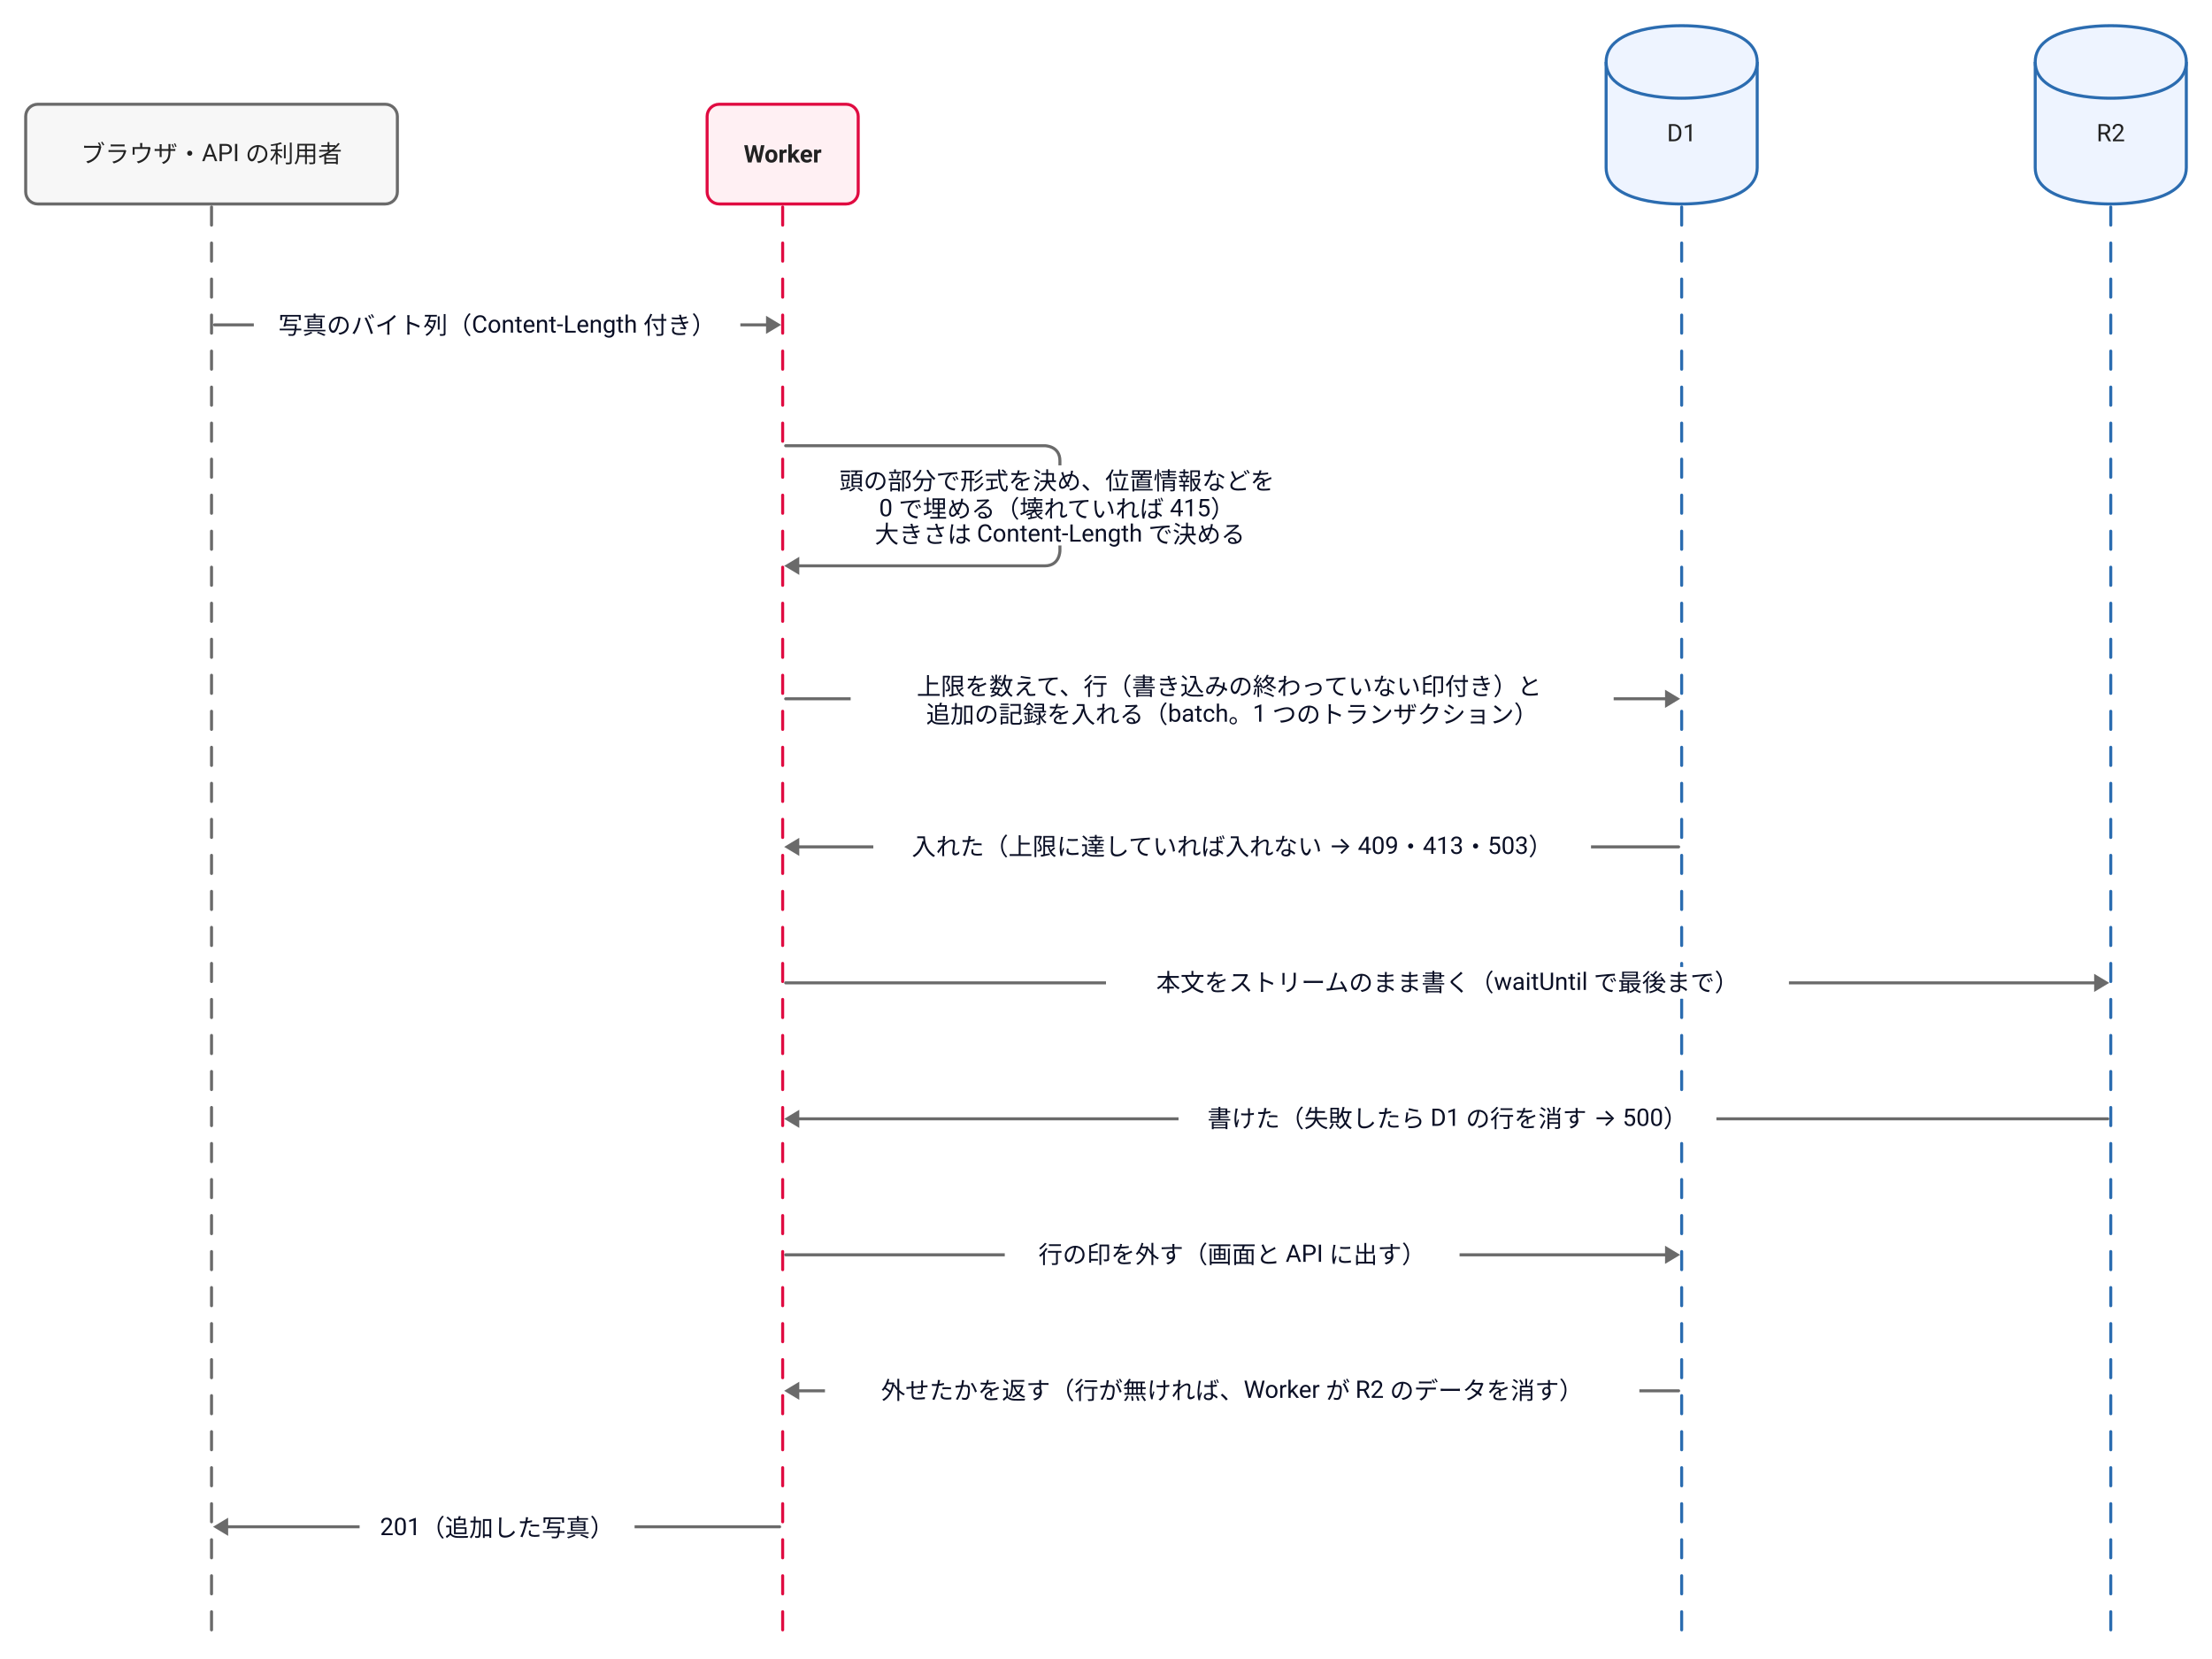
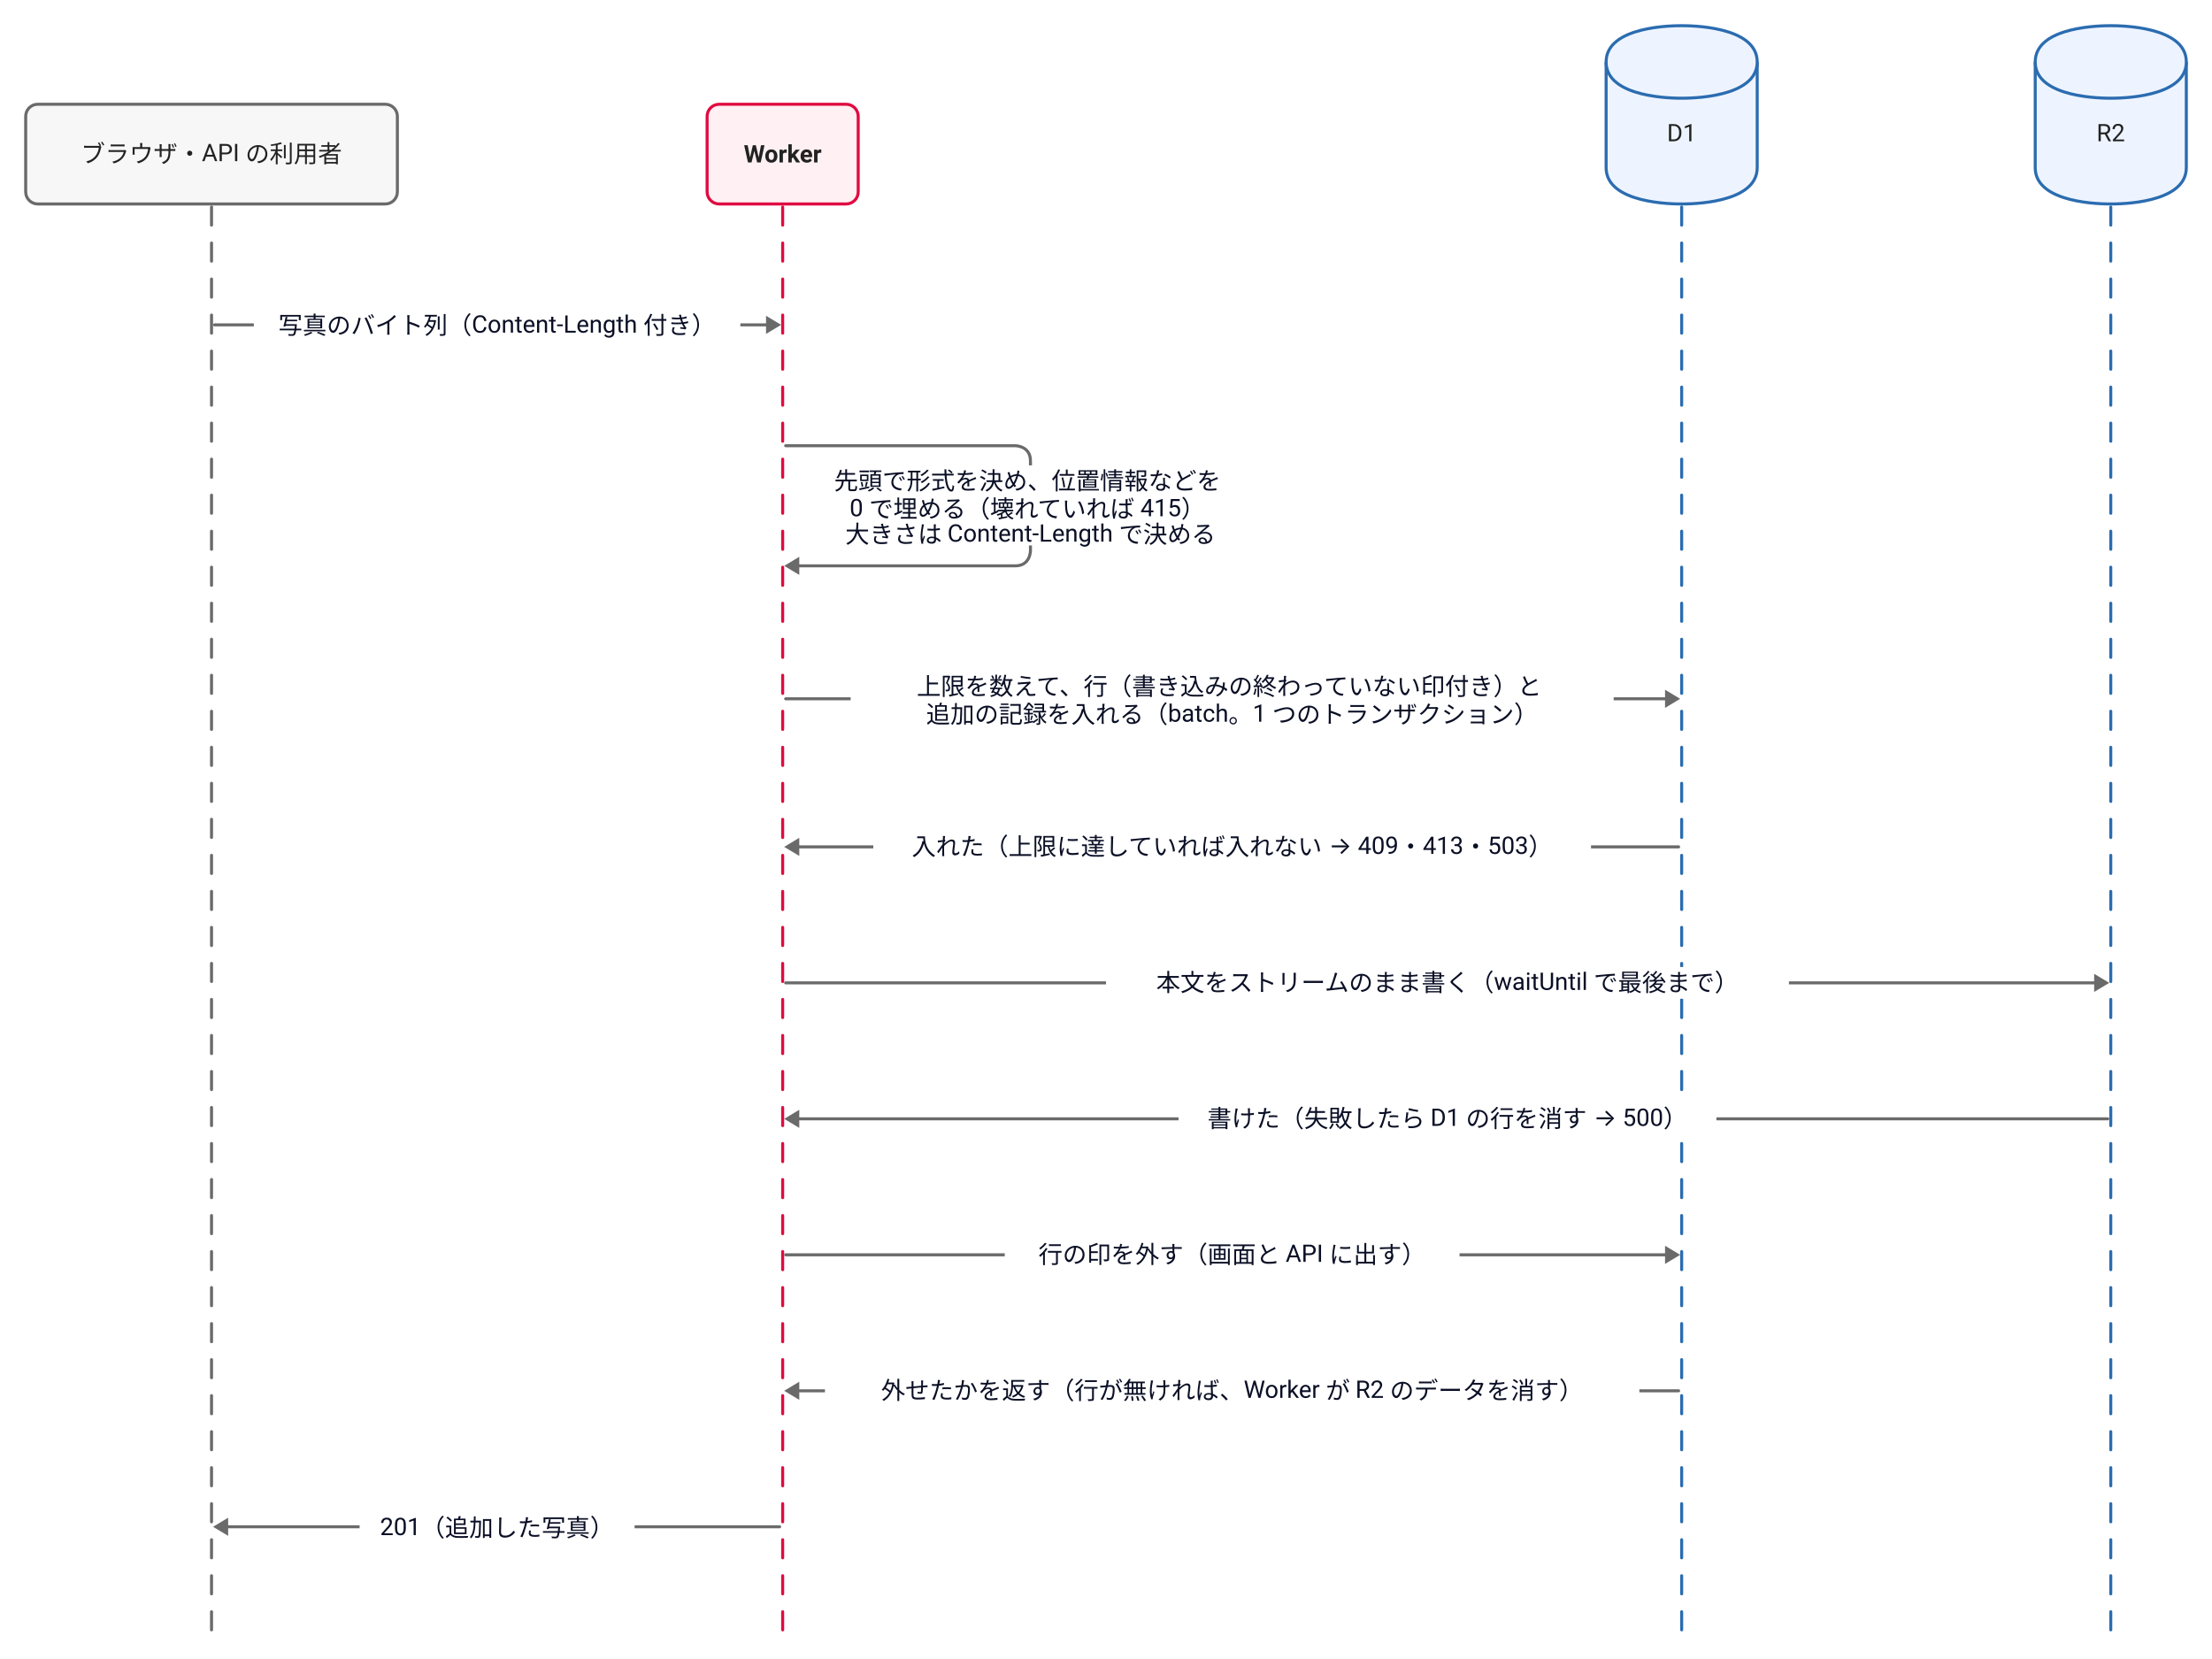
<svg xmlns="http://www.w3.org/2000/svg" data-d2-version="v0.9.0" preserveAspectRatio="xMinYMin meet" viewBox="0 0 1464 1098" width="1464" height="1098">
-   <svg class="d2-680104929 d2-svg" width="1464" height="1098" viewBox="-5 35 1464 1098">
+   <svg class="d2-410642169 d2-svg" width="1464" height="1098" viewBox="-5 35 1464 1098">
    <rect x="-5" y="35" width="1464" height="1098" rx="0" fill="#FFFFFF" class=" fill-N7" stroke-width="0" />
    <style type="text/css">
- .d2-680104929 .text {
+ .d2-410642169 .text {
	font-family: -apple-system, system-ui, "Segoe UI", Roboto, "Helvetica Neue", "Hiragino Sans", "Noto Sans JP", sans-serif;
}
- .d2-680104929 .text-bold {
+ .d2-410642169 .text-bold {
	font-family: -apple-system, system-ui, "Segoe UI", Roboto, "Helvetica Neue", "Hiragino Sans", "Noto Sans JP", sans-serif; font-weight: 700;
}</style>
    <style type="text/css">.shape {
  shape-rendering: geometricPrecision;
  stroke-linejoin: round;
}
.connection {
  stroke-linecap: round;
  stroke-linejoin: round;
}
.blend {
  mix-blend-mode: multiply;
  opacity: 0.5;
}

- 		.d2-680104929 .fill-N1{fill:#0A0F25;}
- 		.d2-680104929 .fill-N7{fill:#FFFFFF;}
- 		.d2-680104929 .fill-B1{fill:#6a6a6a;}
- 		.d2-680104929 .stroke-B1{stroke:#6a6a6a;}
- 		.d2-680104929 .stroke-B2{stroke:#0D32B2;}.appendix text.text{fill:#0A0F25}.md{--color-fg-default:#0A0F25;--color-fg-muted:#3f3f3f;--color-fg-subtle:#9499AB;--color-canvas-default:#FFFFFF;--color-canvas-subtle:#EEF1F8;--color-border-default:#6a6a6a;--color-border-muted:#0D32B2;--color-neutral-muted:#EEF1F8;--color-accent-fg:#0D32B2;--color-accent-emphasis:#0D32B2;--color-attention-subtle:#3f3f3f;--color-danger-fg:red;}.light-code{display: block}.dark-code{display: none}</style>
+ 		.d2-410642169 .fill-N1{fill:#0A0F25;}
+ 		.d2-410642169 .fill-N7{fill:#FFFFFF;}
+ 		.d2-410642169 .fill-B1{fill:#6a6a6a;}
+ 		.d2-410642169 .stroke-B1{stroke:#6a6a6a;}
+ 		.d2-410642169 .stroke-B2{stroke:#0D32B2;}.appendix text.text{fill:#0A0F25}.md{--color-fg-default:#0A0F25;--color-fg-muted:#3f3f3f;--color-fg-subtle:#9499AB;--color-canvas-default:#FFFFFF;--color-canvas-subtle:#EEF1F8;--color-border-default:#6a6a6a;--color-border-muted:#0D32B2;--color-neutral-muted:#EEF1F8;--color-accent-fg:#0D32B2;--color-accent-emphasis:#0D32B2;--color-attention-subtle:#3f3f3f;--color-danger-fg:red;}.light-code{display: block}.dark-code{display: none}</style>
    <g class="Y2xpZW50 actor">
      <g class="shape">
        <rect x="12" y="104" width="246" height="66" rx="8" stroke="#6a6a6a" fill="#f7f7f7" style="stroke-width:2;" />
      </g>
      <text x="135" y="142.5" fill="#222222" class="text" style="text-anchor:middle;font-size:16px">ブラウザ・API の利用者</text>
    </g>
    <g class="d29ya2Vy app">
      <g class="shape">
        <rect x="463" y="104" width="100" height="66" rx="8" stroke="#e00b41" fill="#fff0f3" style="stroke-width:2;" />
      </g>
      <text x="513" y="142.5" fill="#222222" class="text-bold" style="text-anchor:middle;font-size:16px">Worker</text>
    </g>
    <g class="ZDE= store">
      <g class="shape">
        <path d="M 1058 76 C 1058 52 1103 52 1108 52 C 1113 52 1158 52 1158 76 V 146 C 1158 170 1113 170 1108 170 C 1103 170 1058 170 1058 146 V 76 Z" stroke="#2b6cb0" fill="#eef4ff" style="stroke-width:2;" />
        <path d="M 1058 76 C 1058 100 1103 100 1108 100 C 1113 100 1158 100 1158 76" stroke="#2b6cb0" fill="#eef4ff" style="stroke-width:2;" />
      </g>
      <text x="1108" y="128.5" fill="#222222" class="text" style="text-anchor:middle;font-size:16px">D1</text>
    </g>
    <g class="cjI= store">
      <g class="shape">
        <path d="M 1342 76 C 1342 52 1387 52 1392 52 C 1397 52 1442 52 1442 76 V 146 C 1442 170 1397 170 1392 170 C 1387 170 1342 170 1342 146 V 76 Z" stroke="#2b6cb0" fill="#eef4ff" style="stroke-width:2;" />
        <path d="M 1342 76 C 1342 100 1387 100 1392 100 C 1397 100 1442 100 1442 76" stroke="#2b6cb0" fill="#eef4ff" style="stroke-width:2;" />
      </g>
      <text x="1392" y="128.5" fill="#222222" class="text" style="text-anchor:middle;font-size:16px">R2</text>
    </g>
    <g class="KGNsaWVudCAtLSApWzBd">
-       <path d="M 135 172 L 135 1114.5" stroke="#6a6a6a" fill="none" class="connection" style="stroke-width:2;stroke-dasharray:12,11.839;" mask="url(#d2-680104929)" />
+       <path d="M 135 172 L 135 1114.5" stroke="#6a6a6a" fill="none" class="connection" style="stroke-width:2;stroke-dasharray:12,11.839;" mask="url(#d2-410642169)" />
    </g>
    <g class="KHdvcmtlciAtLSApWzBd">
-       <path d="M 513 172 L 513 1114.5" stroke="#e00b41" fill="none" class="connection" style="stroke-width:2;stroke-dasharray:12,11.839;" mask="url(#d2-680104929)" />
+       <path d="M 513 172 L 513 1114.5" stroke="#e00b41" fill="none" class="connection" style="stroke-width:2;stroke-dasharray:12,11.839;" mask="url(#d2-410642169)" />
    </g>
    <g class="KGQxIC0tIClbMF0=">
-       <path d="M 1108 172 L 1108 1114.5" stroke="#2b6cb0" fill="none" class="connection" style="stroke-width:2;stroke-dasharray:12,11.839;" mask="url(#d2-680104929)" />
+       <path d="M 1108 172 L 1108 1114.5" stroke="#2b6cb0" fill="none" class="connection" style="stroke-width:2;stroke-dasharray:12,11.839;" mask="url(#d2-410642169)" />
    </g>
    <g class="KHIyIC0tIClbMF0=">
-       <path d="M 1392 172 L 1392 1114.5" stroke="#2b6cb0" fill="none" class="connection" style="stroke-width:2;stroke-dasharray:12,11.839;" mask="url(#d2-680104929)" />
+       <path d="M 1392 172 L 1392 1114.5" stroke="#2b6cb0" fill="none" class="connection" style="stroke-width:2;stroke-dasharray:12,11.839;" mask="url(#d2-410642169)" />
    </g>
    <g class="KGNsaWVudCAtJmd0OyB3b3JrZXIpWzBd">
-       <marker id="mk-d2-680104929-3488378134" markerWidth="10" markerHeight="12" refX="7" refY="6" viewBox="0 0 10 12" orient="auto" markerUnits="userSpaceOnUse">
+       <marker id="mk-d2-410642169-3488378134" markerWidth="10" markerHeight="12" refX="7" refY="6" viewBox="0 0 10 12" orient="auto" markerUnits="userSpaceOnUse">
        <polygon points="0,0 10,6 0,12" fill="#6a6a6a" class="connection fill-B1" stroke-width="2" />
      </marker>
-       <path d="M 137 250 L 509 250" stroke="#6a6a6a" fill="none" class="connection stroke-B1" style="stroke-width:2;" marker-end="url(#mk-d2-680104929-3488378134)" mask="url(#d2-680104929)" />
+       <path d="M 137 250 L 509 250" stroke="#6a6a6a" fill="none" class="connection stroke-B1" style="stroke-width:2;" marker-end="url(#mk-d2-410642169-3488378134)" mask="url(#d2-410642169)" />
      <text x="324" y="256" fill="#0A0F25" class="text fill-N1" style="text-anchor:middle;font-size:16px">写真のバイト列（Content-Length 付き）</text>
    </g>
    <g class="KHdvcmtlciAtJmd0OyB3b3JrZXIpWzBd">
-       <path d="M 515 330 L 686.5 330 S 696.5 330 696.5 340 L 696.5 399.5 S 696.5 409.5 686.5 409.5 L 517 409.5" stroke="#6a6a6a" fill="none" class="connection stroke-B1" style="stroke-width:2;" marker-end="url(#mk-d2-680104929-3488378134)" mask="url(#d2-680104929)" />
-       <text x="696.5" y="359" fill="#0A0F25" class="text fill-N1" style="text-anchor:middle;font-size:16px">
-         <tspan x="696.5" dy="0">頭の部分で形式を決め、位置情報などを</tspan>
-         <tspan x="696.5" dy="17.667">0 で埋める（壊れていれば 415）</tspan>
-         <tspan x="696.5" dy="17.667">大きさは Content-Length で決める</tspan>
+       <path d="M 515 330 L 667 330 S 677 330 677 340 L 677 399.5 S 677 409.5 667 409.5 L 517 409.5" stroke="#6a6a6a" fill="none" class="connection stroke-B1" style="stroke-width:2;" marker-end="url(#mk-d2-410642169-3488378134)" mask="url(#d2-410642169)" />
+       <text x="677" y="359" fill="#0A0F25" class="text fill-N1" style="text-anchor:middle;font-size:16px">
+         <tspan x="677" dy="0">先頭で形式を決め、位置情報などを</tspan>
+         <tspan x="677" dy="17.667">0 で埋める（壊れていれば 415）</tspan>
+         <tspan x="677" dy="17.667">大きさは Content-Length で決める</tspan>
      </text>
    </g>
    <g class="KHdvcmtlciAtJmd0OyBkMSlbMF0=">
-       <path d="M 515 497.5 L 1104 497.5" stroke="#6a6a6a" fill="none" class="connection stroke-B1" style="stroke-width:2;" marker-end="url(#mk-d2-680104929-3488378134)" mask="url(#d2-680104929)" />
+       <path d="M 515 497.5 L 1104 497.5" stroke="#6a6a6a" fill="none" class="connection stroke-B1" style="stroke-width:2;" marker-end="url(#mk-d2-410642169-3488378134)" mask="url(#d2-410642169)" />
      <text x="810.5" y="495" fill="#0A0F25" class="text fill-N1" style="text-anchor:middle;font-size:16px">
        <tspan x="810.5" dy="0">上限を数えて、行（書き込みの終わっていない印付き）と</tspan>
        <tspan x="810.5" dy="18.5">追加の記録を入れる（batch。1 つのトランザクション）</tspan>
      </text>
    </g>
    <g class="KGQxIC0mZ3Q7IHdvcmtlcilbMF0=">
-       <path d="M 1106 595.5 L 517 595.5" stroke="#6a6a6a" fill="none" class="connection stroke-B1" style="stroke-width:2;" marker-end="url(#mk-d2-680104929-3488378134)" mask="url(#d2-680104929)" />
+       <path d="M 1106 595.5 L 517 595.5" stroke="#6a6a6a" fill="none" class="connection stroke-B1" style="stroke-width:2;" marker-end="url(#mk-d2-410642169-3488378134)" mask="url(#d2-410642169)" />
      <text x="810.5" y="601" fill="#0A0F25" class="text fill-N1" style="text-anchor:middle;font-size:16px">入れた（上限に達していれば入れない → 409・413・503）</text>
    </g>
    <g class="KHdvcmtlciAtJmd0OyByMilbMF0=">
-       <path d="M 515 685.5 L 1388 685.5" stroke="#6a6a6a" fill="none" class="connection stroke-B1" style="stroke-width:2;" marker-end="url(#mk-d2-680104929-3488378134)" mask="url(#d2-680104929)" />
+       <path d="M 515 685.5 L 1388 685.5" stroke="#6a6a6a" fill="none" class="connection stroke-B1" style="stroke-width:2;" marker-end="url(#mk-d2-410642169-3488378134)" mask="url(#d2-410642169)" />
      <text x="953" y="691" fill="#0A0F25" class="text fill-N1" style="text-anchor:middle;font-size:16px">本文をストリームのまま書く（waitUntil で最後まで）</text>
    </g>
    <g class="KHIyIC0mZ3Q7IHdvcmtlcilbMF0=">
-       <path d="M 1390 775.5 L 517 775.5" stroke="#6a6a6a" fill="none" class="connection stroke-B1" style="stroke-width:2;" marker-end="url(#mk-d2-680104929-3488378134)" mask="url(#d2-680104929)" />
+       <path d="M 1390 775.5 L 517 775.5" stroke="#6a6a6a" fill="none" class="connection stroke-B1" style="stroke-width:2;" marker-end="url(#mk-d2-410642169-3488378134)" mask="url(#d2-410642169)" />
      <text x="953" y="781" fill="#0A0F25" class="text fill-N1" style="text-anchor:middle;font-size:16px">書けた（失敗したら D1 の行を消す → 500）</text>
    </g>
    <g class="KHdvcmtlciAtJmd0OyBkMSlbMV0=">
-       <path d="M 515 865.5 L 1104 865.5" stroke="#6a6a6a" fill="none" class="connection stroke-B1" style="stroke-width:2;" marker-end="url(#mk-d2-680104929-3488378134)" mask="url(#d2-680104929)" />
+       <path d="M 515 865.5 L 1104 865.5" stroke="#6a6a6a" fill="none" class="connection stroke-B1" style="stroke-width:2;" marker-end="url(#mk-d2-410642169-3488378134)" mask="url(#d2-410642169)" />
      <text x="810.5" y="871" fill="#0A0F25" class="text fill-N1" style="text-anchor:middle;font-size:16px">行の印を外す（画面と API に出す）</text>
    </g>
    <g class="KGQxIC0mZ3Q7IHdvcmtlcilbMV0=">
-       <path d="M 1106 955.5 L 517 955.5" stroke="#6a6a6a" fill="none" class="connection stroke-B1" style="stroke-width:2;" marker-end="url(#mk-d2-680104929-3488378134)" mask="url(#d2-680104929)" />
+       <path d="M 1106 955.5 L 517 955.5" stroke="#6a6a6a" fill="none" class="connection stroke-B1" style="stroke-width:2;" marker-end="url(#mk-d2-410642169-3488378134)" mask="url(#d2-410642169)" />
      <text x="810.5" y="961" fill="#0A0F25" class="text fill-N1" style="text-anchor:middle;font-size:16px">外せたかを返す（行が無ければ、Worker が R2 のデータを消す）</text>
    </g>
    <g class="KHdvcmtlciAtJmd0OyBjbGllbnQpWzBd">
-       <path d="M 511 1045.5 L 139 1045.5" stroke="#6a6a6a" fill="none" class="connection stroke-B1" style="stroke-width:2;" marker-end="url(#mk-d2-680104929-3488378134)" mask="url(#d2-680104929)" />
+       <path d="M 511 1045.5 L 139 1045.5" stroke="#6a6a6a" fill="none" class="connection stroke-B1" style="stroke-width:2;" marker-end="url(#mk-d2-410642169-3488378134)" mask="url(#d2-410642169)" />
      <text x="324" y="1051" fill="#0A0F25" class="text fill-N1" style="text-anchor:middle;font-size:16px">201（追加した写真）</text>
    </g>
-     <mask id="d2-680104929" maskUnits="userSpaceOnUse" x="-5" y="35" width="1464" height="1098">
+     <mask id="d2-410642169" maskUnits="userSpaceOnUse" x="-5" y="35" width="1464" height="1098">
      <rect x="-5" y="35" width="1464" height="1098" fill="white" />
      <rect x="163" y="240" width="322" height="21" fill="black" />
-       <rect x="521" y="343" width="351" height="53" fill="black" />
+       <rect x="521" y="343" width="312" height="53" fill="black" />
      <rect x="558" y="479" width="505" height="37" fill="black" />
      <rect x="573" y="585" width="475" height="21" fill="black" />
      <rect x="727" y="675" width="452" height="21" fill="black" />
      <rect x="775" y="765" width="356" height="21" fill="black" />
      <rect x="660" y="855" width="301" height="21" fill="black" />
      <rect x="541" y="945" width="539" height="21" fill="black" />
      <rect x="233" y="1035" width="182" height="21" fill="black" />
    </mask>
  </svg>
</svg>
